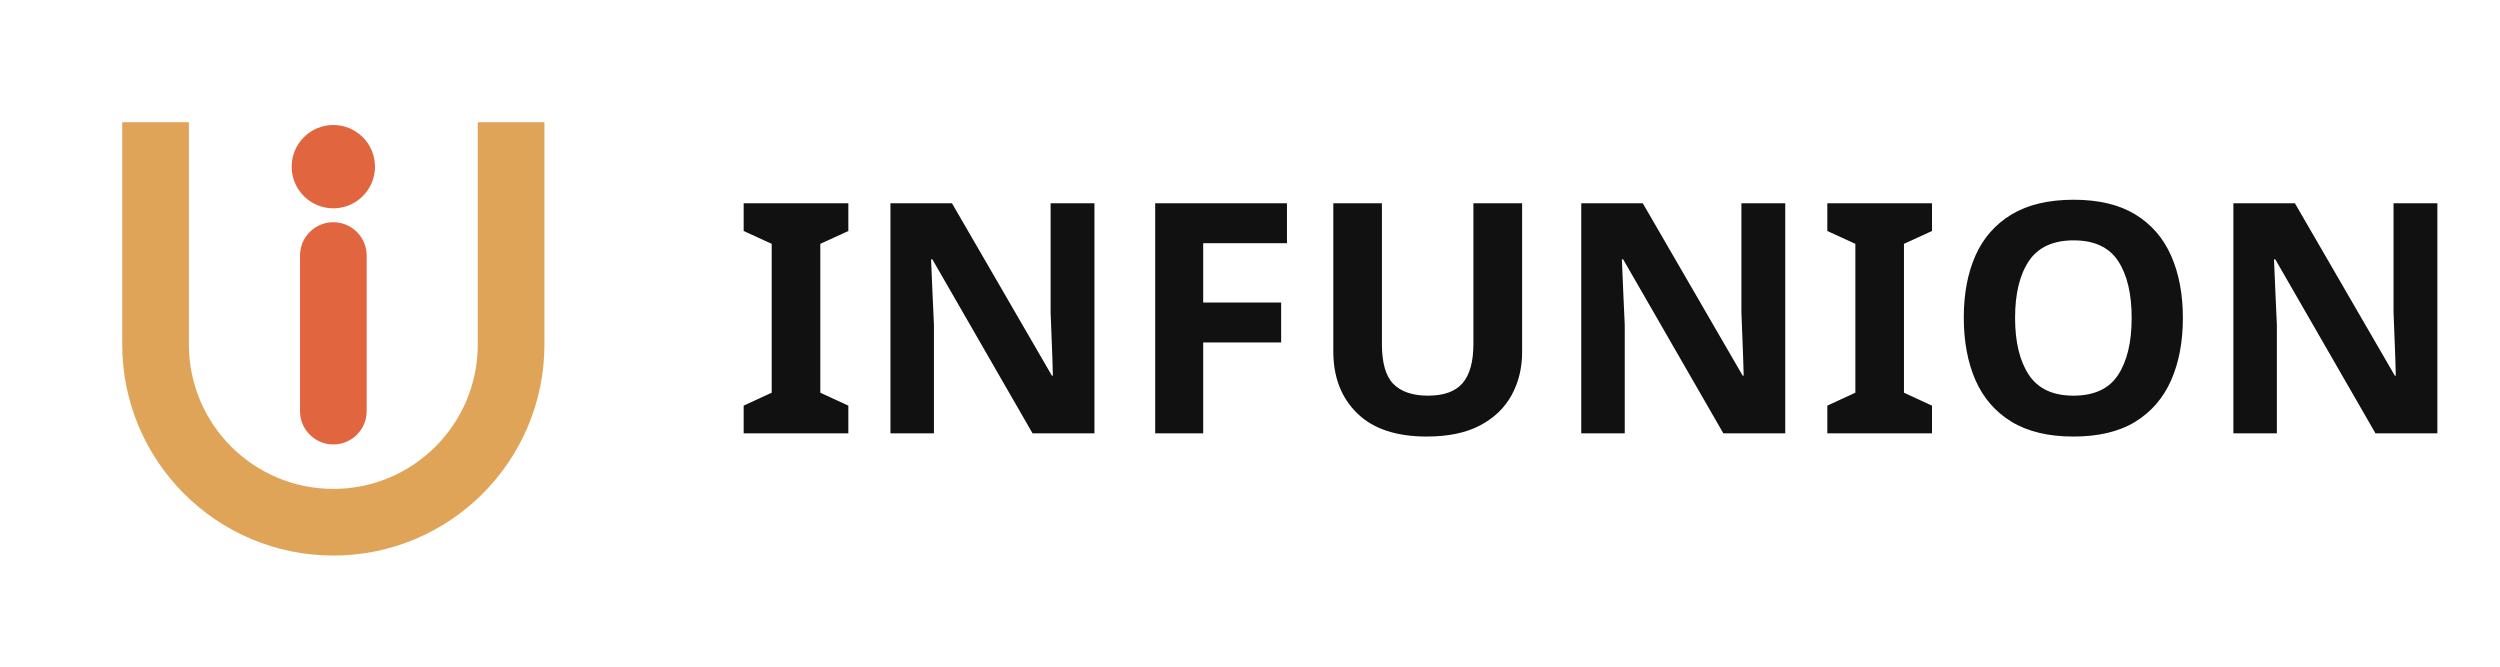
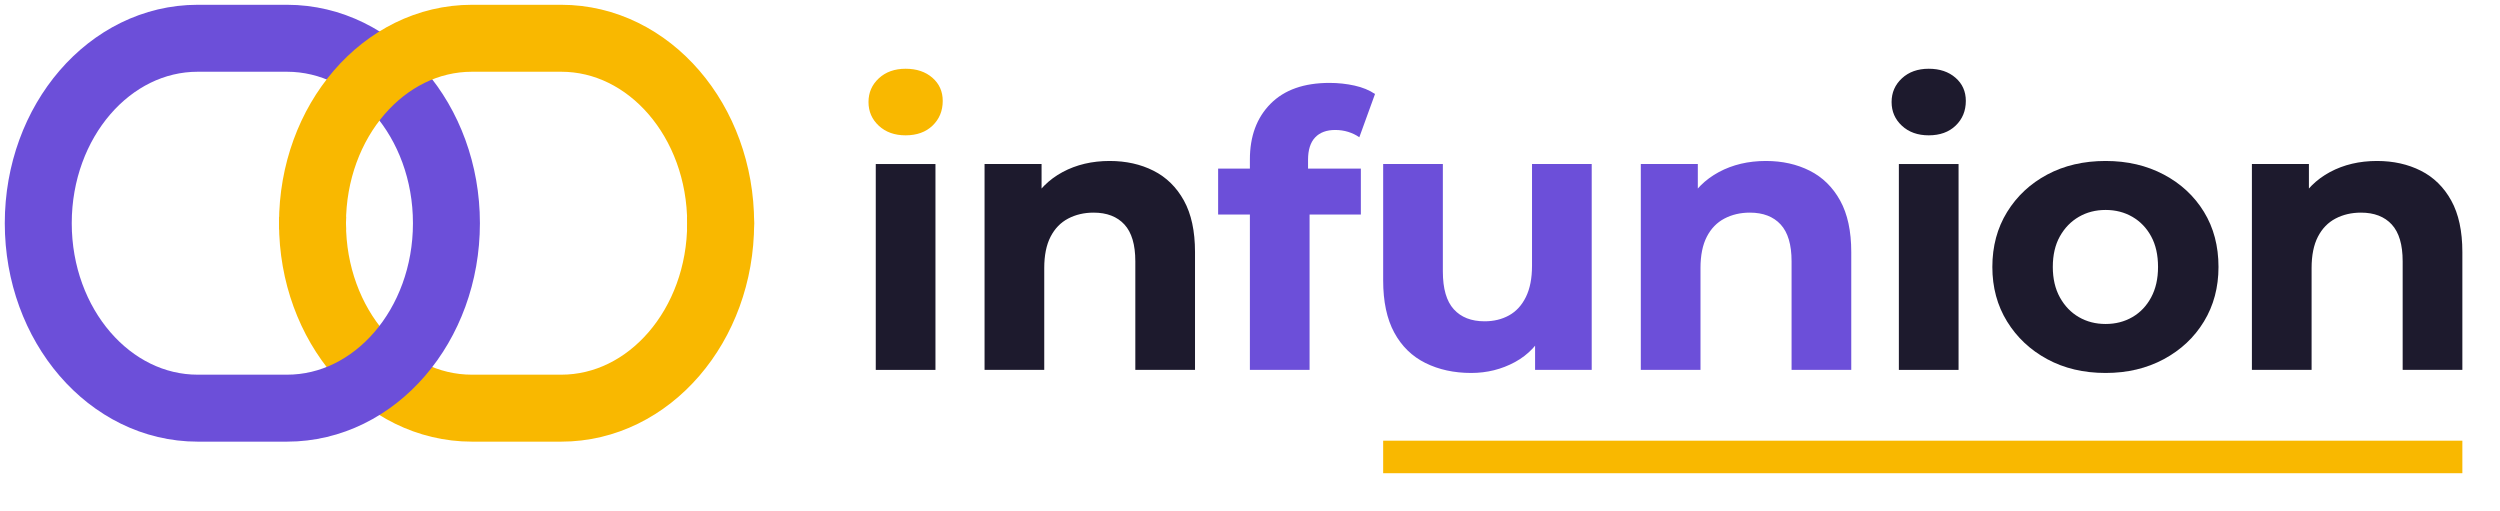
- <svg xmlns="http://www.w3.org/2000/svg" viewBox="0 0 450 120" role="img" aria-label="INFUNION">
-   <g transform="translate(10,10) scale(1)">
-     <path d="M18 12 L18 52 A32 32 0 0 0 82 52 L82 12" fill="none" stroke="#E0A458" stroke-width="12" />
-     <circle cx="50" cy="20" r="7.5" fill="#E1663F" />
-     <path d="M50 36 L50 64" stroke="#E1663F" stroke-width="12" stroke-linecap="round" />
+ <svg xmlns="http://www.w3.org/2000/svg" viewBox="0 0 392 80" role="img" aria-label="infunion">
+   <g transform="translate(0 0)">
+     <defs>
+       <clipPath id="m-low">
+         <rect x="0" y="34" width="120" height="40" />
+       </clipPath>
+       <clipPath id="m-high">
+         <rect x="0" y="-4" width="120" height="40" />
+       </clipPath>
+     </defs>
+     <g clip-path="url(#m-low)">
+       <path d="M-7 -29 L7 -29 A25 29 0 0 1 32 0 A25 29 0 0 1 7 29 L-7 29 A25 29 0 0 1 -32 0 A25 29 0 0 1 -7 -29 Z" fill="none" stroke="#F9B800" stroke-width="10.5" transform="translate(81 35)" />
+     </g>
+     <path d="M-7 -29 L7 -29 A25 29 0 0 1 32 0 A25 29 0 0 1 7 29 L-7 29 A25 29 0 0 1 -32 0 A25 29 0 0 1 -7 -29 Z" fill="none" stroke="#6C4FD9" stroke-width="10.5" transform="translate(38 35)" />
+     <g clip-path="url(#m-high)">
+       <path d="M-7 -29 L7 -29 A25 29 0 0 1 32 0 A25 29 0 0 1 7 29 L-7 29 A25 29 0 0 1 -32 0 A25 29 0 0 1 -7 -29 Z" fill="none" stroke="#F9B800" stroke-width="10.5" transform="translate(81 35)" />
+     </g>
  </g>
-   <text x="132" y="78" font-family="Nunito, 'Segoe UI', system-ui, sans-serif" font-weight="900" font-size="58" letter-spacing="0.5" fill="#111111">INFUNION</text>
+   <g transform="translate(133 58) scale(0.06 -0.06)">
+     <path transform="translate(0.0 0)" d="M72 0V538H228V0Z" fill="#1D1A2D" />
+     <path transform="translate(0.0 0)" d="M150 613Q107 613 80.0 638.0Q53 663 53 700Q53 737 80.0 762.0Q107 787 150 787Q193 787 220.0 763.5Q247 740 247 703Q247 664 220.5 638.5Q194 613 150 613Z" fill="#F9B800" />
+     <path transform="translate(284.3 0)" d="M72 0V538H221V389L193 434Q222 488 276.0 517.0Q330 546 399 546Q463 546 513.5 520.5Q564 495 593.0 442.5Q622 390 622 308V0H466V284Q466 349 437.5 380.0Q409 411 357 411Q320 411 290.5 395.5Q261 380 244.5 348.0Q228 316 228 266V0Z" fill="#1D1A2D" />
+     <path transform="translate(958.7 0)" d="M91 0V550Q91 641 145.0 695.5Q199 750 299 750Q333 750 364.5 743.0Q396 736 418 721L377 608Q364 617 348.0 622.0Q332 627 314 627Q280 627 261.5 607.5Q243 588 243 549V499L247 432V0ZM8 406V526H381V406Z" fill="#6C4FD9" />
+     <path transform="translate(1329.0 0)" d="M299 -8Q232 -8 179.5 18.0Q127 44 98.0 97.5Q69 151 69 234V538H225V257Q225 190 253.5 158.5Q282 127 334 127Q370 127 398.0 142.5Q426 158 442.0 190.5Q458 223 458 272V538H614V0H466V148L493 105Q466 49 413.5 20.5Q361 -8 299 -8Z" fill="#6C4FD9" />
+     <path transform="translate(1999.3 0)" d="M72 0V538H221V389L193 434Q222 488 276.0 517.0Q330 546 399 546Q463 546 513.5 520.5Q564 495 593.0 442.5Q622 390 622 308V0H466V284Q466 349 437.5 380.0Q409 411 357 411Q320 411 290.5 395.5Q261 380 244.5 348.0Q228 316 228 266V0Z" fill="#6C4FD9" />
+     <path transform="translate(2673.7 0)" d="M72 0V538H228V0Z" fill="#1D1A2D" />
+     <path transform="translate(2673.7 0)" d="M150 613Q107 613 80.0 638.0Q53 663 53 700Q53 737 80.0 762.0Q107 787 150 787Q193 787 220.0 763.5Q247 740 247 703Q247 664 220.5 638.5Q194 613 150 613Z" fill="#1D1A2D" />
+     <path transform="translate(2958.0 0)" d="M328 -8Q242 -8 175.5 28.0Q109 64 70.5 126.5Q32 189 32 269Q32 350 70.5 412.5Q109 475 175.5 510.5Q242 546 328 546Q413 546 480.0 510.5Q547 475 585.0 413.0Q623 351 623 269Q623 189 585.0 126.5Q547 64 480.0 28.0Q413 -8 328 -8ZM328 120Q367 120 398.0 138.0Q429 156 447.0 189.5Q465 223 465 269Q465 316 447.0 349.0Q429 382 398.0 400.0Q367 418 328 418Q289 418 258.0 400.0Q227 382 208.5 349.0Q190 316 190 269Q190 223 208.5 189.5Q227 156 258.0 138.0Q289 120 328 120Z" fill="#1D1A2D" />
+     <path transform="translate(3596.3 0)" d="M72 0V538H221V389L193 434Q222 488 276.0 517.0Q330 546 399 546Q463 546 513.5 520.5Q564 495 593.0 442.5Q622 390 622 308V0H466V284Q466 349 437.5 380.0Q409 411 357 411Q320 411 290.5 395.5Q261 380 244.5 348.0Q228 316 228 266V0Z" fill="#1D1A2D" />
+     <rect x="1398.0" y="-270.0" width="2820.3" height="85.0" fill="#F9B800" />
+   </g>
</svg>
